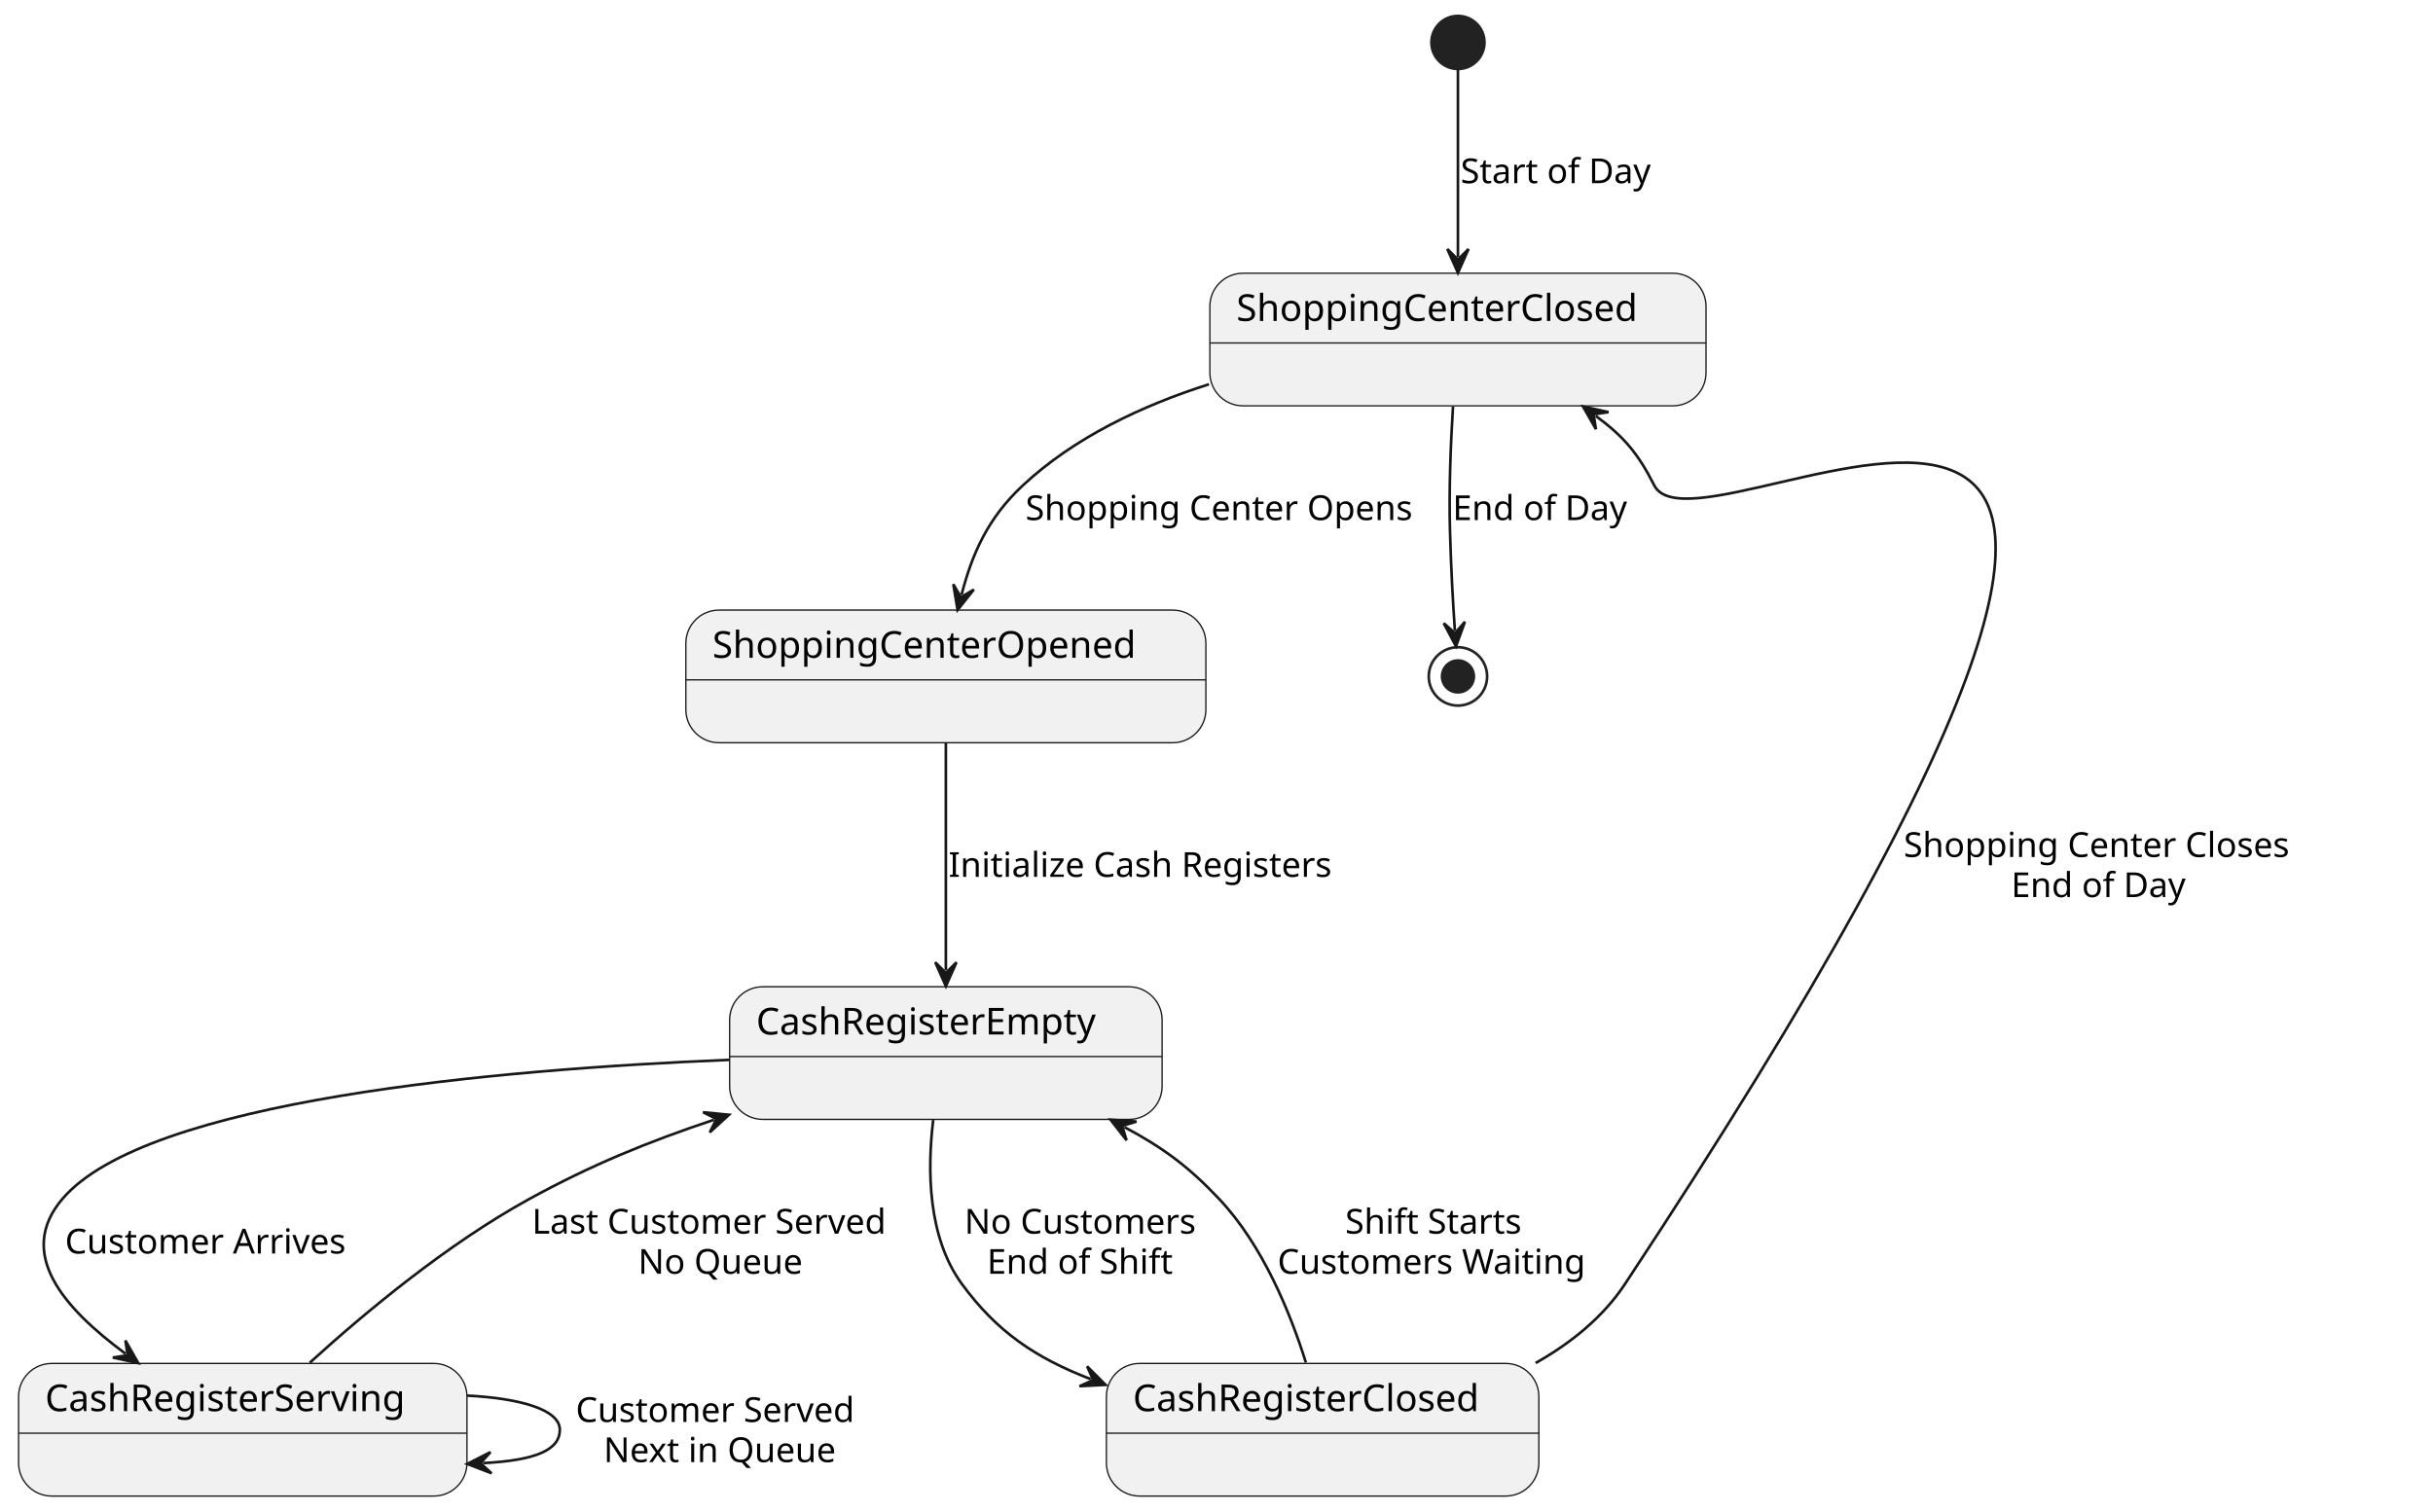
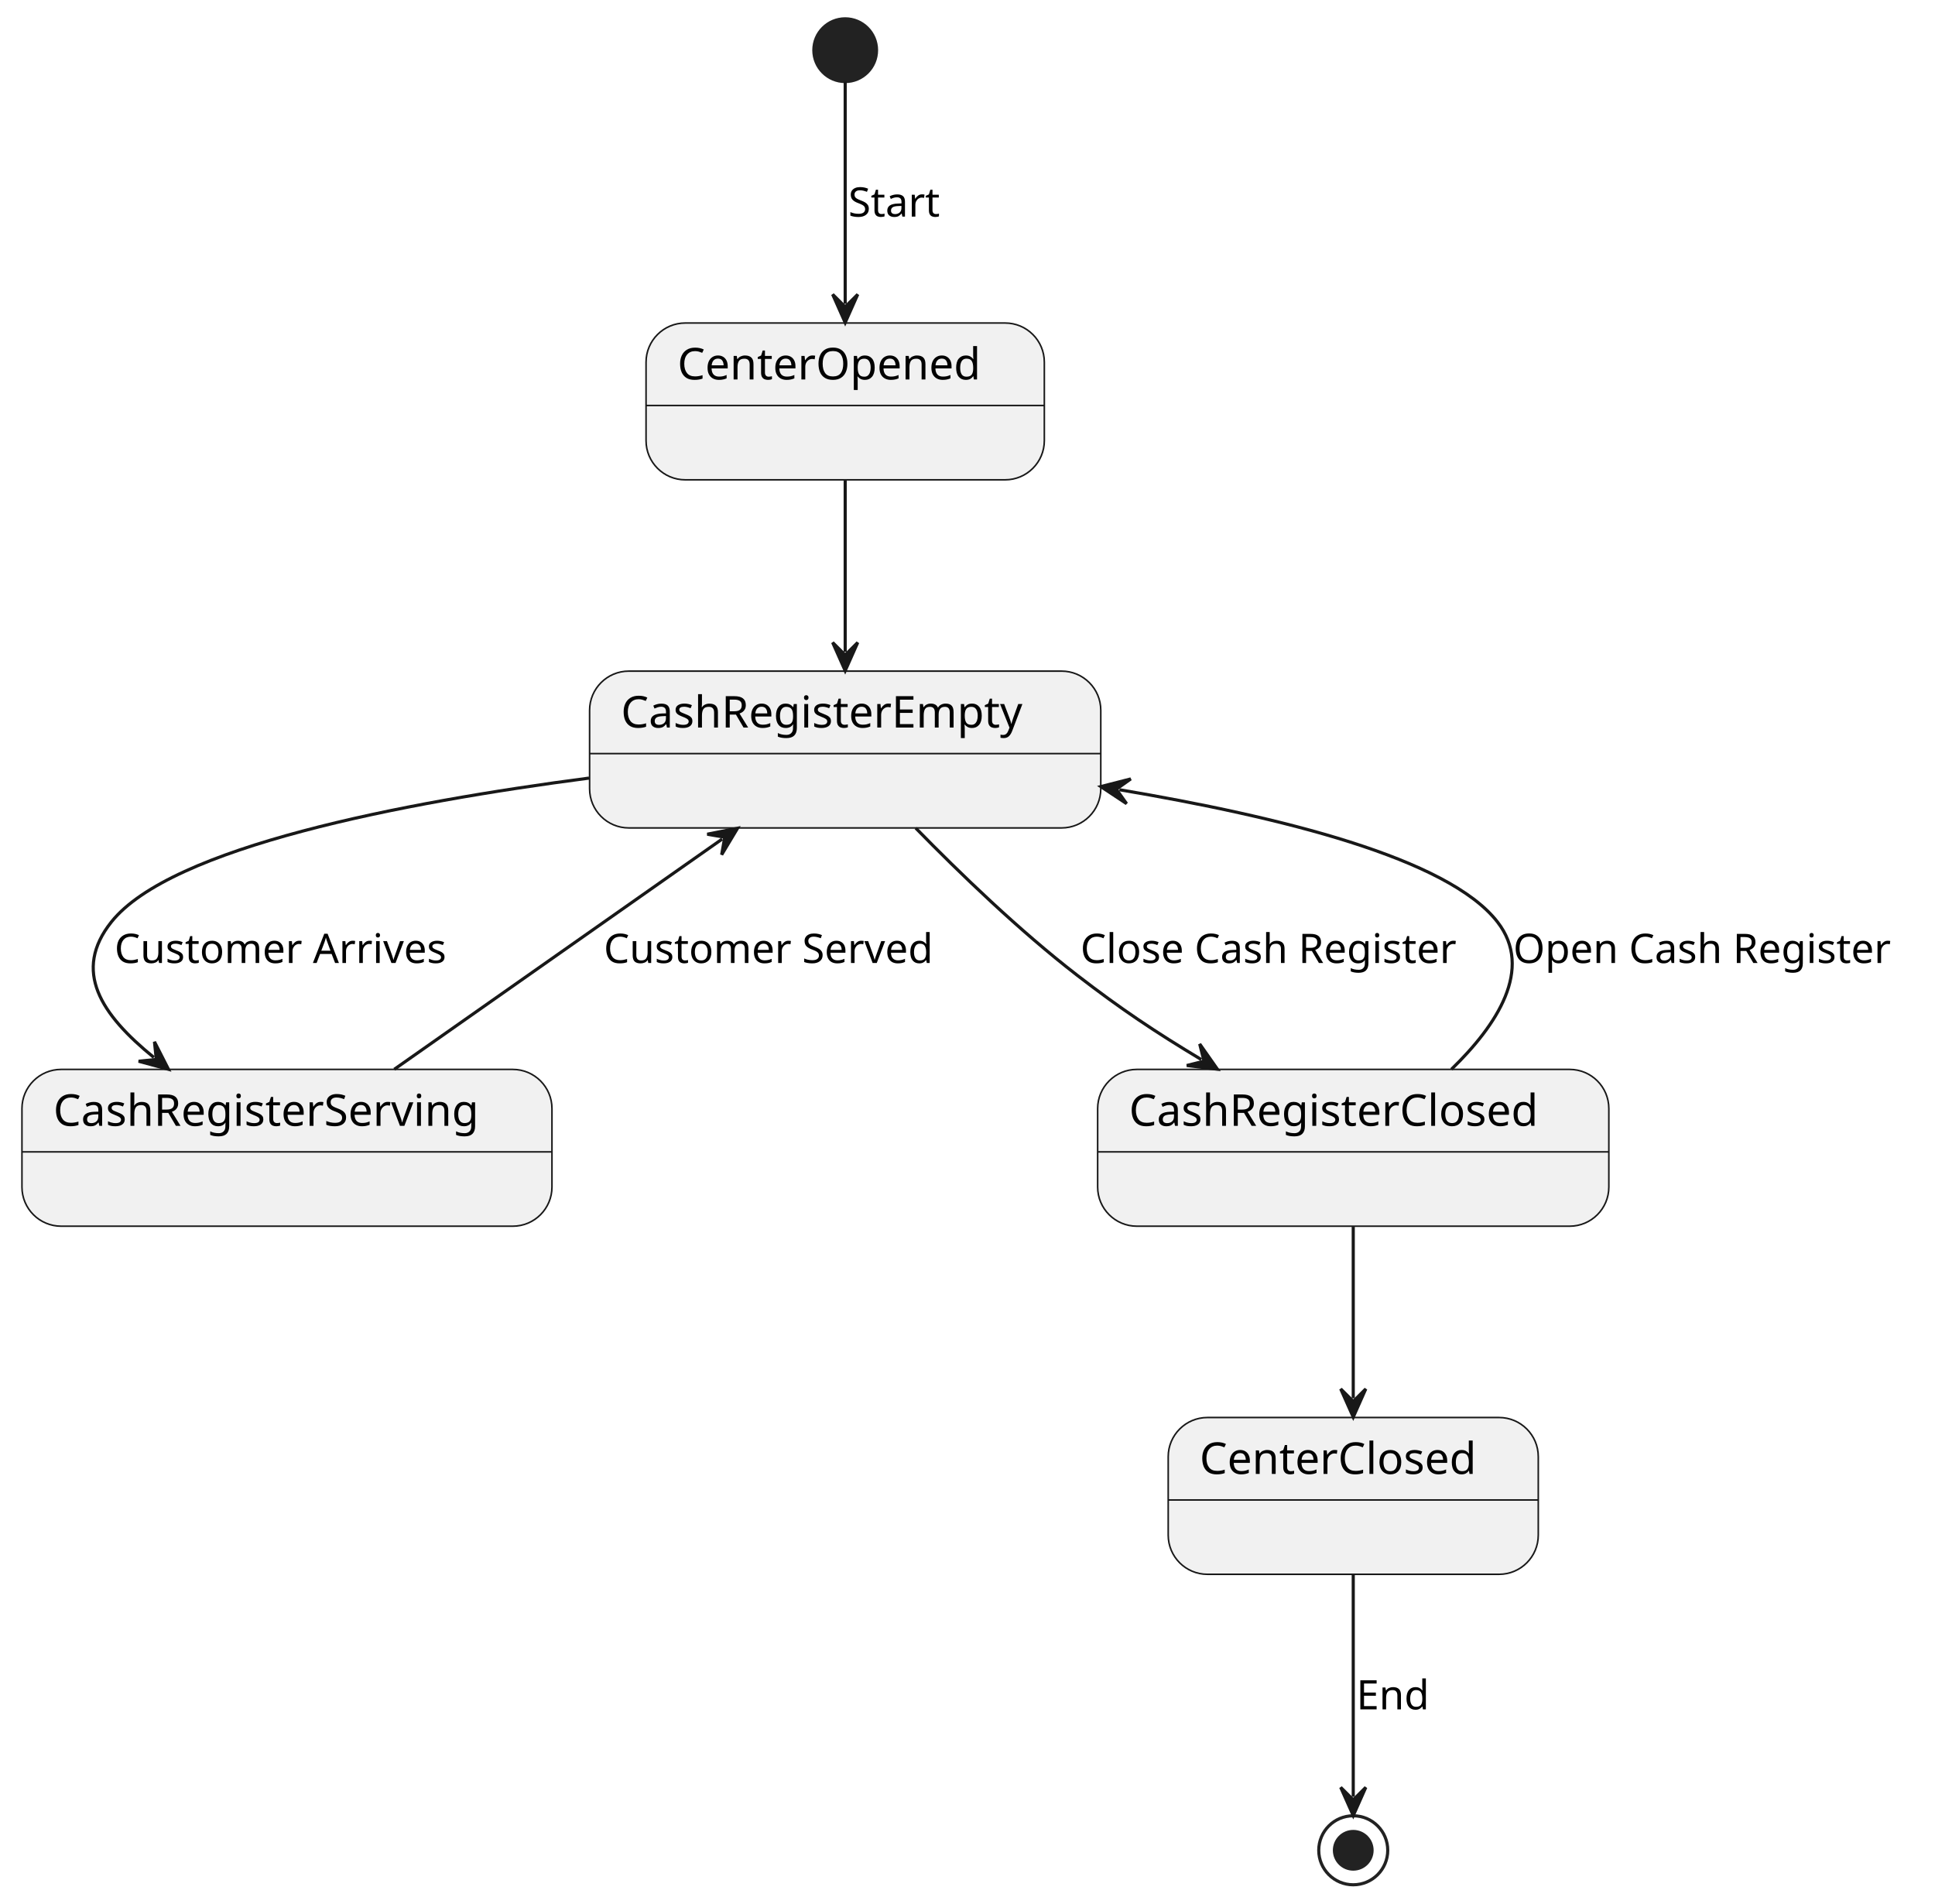
- <svg xmlns="http://www.w3.org/2000/svg" contentStyleType="text/css" height="570px" preserveAspectRatio="none" style="width:917px;height:570px;background:#FFFFFF;" version="1.1" viewBox="0 0 917 570" width="917px" zoomAndPan="magnify">
+ <svg xmlns="http://www.w3.org/2000/svg" contentStyleType="text/css" height="607px" preserveAspectRatio="none" style="width:617px;height:607px;background:#FFFFFF;" version="1.1" viewBox="0 0 617 607" width="617px" zoomAndPan="magnify">
  <defs />
  <g>
-     <ellipse cx="549.5" cy="16" fill="#222222" rx="10" ry="10" style="stroke:#222222;stroke-width:1.0;" />
-     <g id="ShoppingCenterClosed">
-       <rect fill="#F1F1F1" height="50" rx="12.5" ry="12.5" style="stroke:#181818;stroke-width:0.5;" width="187" x="456" y="103" />
-       <line style="stroke:#181818;stroke-width:0.5;" x1="456" x2="643" y1="129.297" y2="129.297" />
-       <text fill="#000000" font-family="sans-serif" font-size="14" lengthAdjust="spacing" textLength="167" x="466" y="120.995">ShoppingCenterClosed</text>
-     </g>
-     <g id="ShoppingCenterOpened">
-       <rect fill="#F1F1F1" height="50" rx="12.5" ry="12.5" style="stroke:#181818;stroke-width:0.5;" width="196" x="258.5" y="230" />
-       <line style="stroke:#181818;stroke-width:0.5;" x1="258.5" x2="454.5" y1="256.297" y2="256.297" />
-       <text fill="#000000" font-family="sans-serif" font-size="14" lengthAdjust="spacing" textLength="176" x="268.5" y="247.995">ShoppingCenterOpened</text>
+     <ellipse cx="269.5" cy="16" fill="#222222" rx="10" ry="10" style="stroke:#222222;stroke-width:1.0;" />
+     <g id="CenterOpened">
+       <rect fill="#F1F1F1" height="50" rx="12.5" ry="12.5" style="stroke:#181818;stroke-width:0.5;" width="127" x="206" y="103" />
+       <line style="stroke:#181818;stroke-width:0.5;" x1="206" x2="333" y1="129.297" y2="129.297" />
+       <text fill="#000000" font-family="sans-serif" font-size="14" lengthAdjust="spacing" textLength="107" x="216" y="120.995">CenterOpened</text>
    </g>
    <g id="CashRegisterEmpty">
-       <rect fill="#F1F1F1" height="50" rx="12.5" ry="12.5" style="stroke:#181818;stroke-width:0.5;" width="163" x="275" y="372" />
-       <line style="stroke:#181818;stroke-width:0.5;" x1="275" x2="438" y1="398.297" y2="398.297" />
-       <text fill="#000000" font-family="sans-serif" font-size="14" lengthAdjust="spacing" textLength="143" x="285" y="389.995">CashRegisterEmpty</text>
+       <rect fill="#F1F1F1" height="50" rx="12.5" ry="12.5" style="stroke:#181818;stroke-width:0.5;" width="163" x="188" y="214" />
+       <line style="stroke:#181818;stroke-width:0.5;" x1="188" x2="351" y1="240.297" y2="240.297" />
+       <text fill="#000000" font-family="sans-serif" font-size="14" lengthAdjust="spacing" textLength="143" x="198" y="231.995">CashRegisterEmpty</text>
    </g>
    <g id="CashRegisterServing">
-       <rect fill="#F1F1F1" height="50" rx="12.5" ry="12.5" style="stroke:#181818;stroke-width:0.5;" width="169" x="7" y="514" />
-       <line style="stroke:#181818;stroke-width:0.5;" x1="7" x2="176" y1="540.297" y2="540.297" />
-       <text fill="#000000" font-family="sans-serif" font-size="14" lengthAdjust="spacing" textLength="149" x="17" y="531.995">CashRegisterServing</text>
+       <rect fill="#F1F1F1" height="50" rx="12.5" ry="12.5" style="stroke:#181818;stroke-width:0.5;" width="169" x="7" y="341" />
+       <line style="stroke:#181818;stroke-width:0.5;" x1="7" x2="176" y1="367.297" y2="367.297" />
+       <text fill="#000000" font-family="sans-serif" font-size="14" lengthAdjust="spacing" textLength="149" x="17" y="358.995">CashRegisterServing</text>
    </g>
    <g id="CashRegisterClosed">
-       <rect fill="#F1F1F1" height="50" rx="12.5" ry="12.5" style="stroke:#181818;stroke-width:0.5;" width="163" x="417" y="514" />
-       <line style="stroke:#181818;stroke-width:0.5;" x1="417" x2="580" y1="540.297" y2="540.297" />
-       <text fill="#000000" font-family="sans-serif" font-size="14" lengthAdjust="spacing" textLength="143" x="427" y="531.995">CashRegisterClosed</text>
+       <rect fill="#F1F1F1" height="50" rx="12.5" ry="12.5" style="stroke:#181818;stroke-width:0.5;" width="163" x="350" y="341" />
+       <line style="stroke:#181818;stroke-width:0.5;" x1="350" x2="513" y1="367.297" y2="367.297" />
+       <text fill="#000000" font-family="sans-serif" font-size="14" lengthAdjust="spacing" textLength="143" x="360" y="358.995">CashRegisterClosed</text>
    </g>
-     <ellipse cx="549.5" cy="255" fill="none" rx="11" ry="11" style="stroke:#222222;stroke-width:1.0;" />
-     <ellipse cx="549.5" cy="255" fill="#222222" rx="6" ry="6" style="stroke:#222222;stroke-width:1.0;" />
-     <g id="link_*start*_ShoppingCenterClosed">
-       <path d="M549.5,26.002 C549.5,42.627 549.5,72.655 549.5,96.873 " fill="none" id="*start*-to-ShoppingCenterClosed" style="stroke:#181818;stroke-width:1.0;" />
-       <polygon fill="#181818" points="549.5,102.873,553.5,93.873,549.5,97.873,545.5,93.873,549.5,102.873" style="stroke:#181818;stroke-width:1.0;" />
-       <text fill="#000000" font-family="sans-serif" font-size="13" lengthAdjust="spacing" textLength="78" x="550.5" y="69.067">Start of Day</text>
+     <g id="CenterClosed">
+       <rect fill="#F1F1F1" height="50" rx="12.5" ry="12.5" style="stroke:#181818;stroke-width:0.5;" width="118" x="372.5" y="452" />
+       <line style="stroke:#181818;stroke-width:0.5;" x1="372.5" x2="490.5" y1="478.297" y2="478.297" />
+       <text fill="#000000" font-family="sans-serif" font-size="14" lengthAdjust="spacing" textLength="98" x="382.5" y="469.995">CenterClosed</text>
    </g>
-     <g id="link_ShoppingCenterClosed_ShoppingCenterOpened">
-       <path d="M455.664,144.863 C430.487,152.869 404.901,164.906 385.5,183 C372.257,195.351 366.409,208.81 362.422,224.158 " fill="none" id="ShoppingCenterClosed-to-ShoppingCenterOpened" style="stroke:#181818;stroke-width:1.0;" />
-       <polygon fill="#181818" points="360.913,229.965,367.047,222.26,362.17,225.126,359.304,220.248,360.913,229.965" style="stroke:#181818;stroke-width:1.0;" />
-       <text fill="#000000" font-family="sans-serif" font-size="13" lengthAdjust="spacing" textLength="151" x="386.5" y="196.067">Shopping Center Opens</text>
+     <ellipse cx="431.5" cy="590" fill="none" rx="11" ry="11" style="stroke:#222222;stroke-width:1.0;" />
+     <ellipse cx="431.5" cy="590" fill="#222222" rx="6" ry="6" style="stroke:#222222;stroke-width:1.0;" />
+     <g id="link_*start*_CenterOpened">
+       <path d="M269.5,26.002 C269.5,42.627 269.5,72.655 269.5,96.873 " fill="none" id="*start*-to-CenterOpened" style="stroke:#181818;stroke-width:1.0;" />
+       <polygon fill="#181818" points="269.5,102.873,273.5,93.873,269.5,97.873,265.5,93.873,269.5,102.873" style="stroke:#181818;stroke-width:1.0;" />
+       <text fill="#000000" font-family="sans-serif" font-size="13" lengthAdjust="spacing" textLength="31" x="270.5" y="69.067">Start</text>
    </g>
-     <g id="link_ShoppingCenterOpened_CashRegisterEmpty">
-       <path d="M356.5,280.067 C356.5,305.71 356.5,340.077 356.5,365.779 " fill="none" id="ShoppingCenterOpened-to-CashRegisterEmpty" style="stroke:#181818;stroke-width:1.0;" />
-       <polygon fill="#181818" points="356.5,371.779,360.5,362.779,356.5,366.779,352.5,362.779,356.5,371.779" style="stroke:#181818;stroke-width:1.0;" />
-       <text fill="#000000" font-family="sans-serif" font-size="13" lengthAdjust="spacing" textLength="151" x="357.5" y="330.567">Initialize Cash Registers</text>
+     <g id="link_CenterOpened_CashRegisterEmpty">
+       <path d="M269.5,153.191 C269.5,171.254 269.5,189.83 269.5,207.877 " fill="none" id="CenterOpened-to-CashRegisterEmpty" style="stroke:#181818;stroke-width:1.0;" />
+       <polygon fill="#181818" points="269.5,213.877,273.5,204.877,269.5,208.877,265.5,204.877,269.5,213.877" style="stroke:#181818;stroke-width:1.0;" />
    </g>
    <g id="link_CashRegisterEmpty_CashRegisterServing">
-       <path d="M274.837,399.553 C186.85,403.158 55.145,414.81 23.5,452 C6.108,472.44 23.676,492.889 47.306,510.338 " fill="none" id="CashRegisterEmpty-to-CashRegisterServing" style="stroke:#181818;stroke-width:1.0;" />
-       <polygon fill="#181818" points="52.133,513.902,47.269,505.338,48.111,510.932,42.517,511.774,52.133,513.902" style="stroke:#181818;stroke-width:1.0;" />
-       <text fill="#000000" font-family="sans-serif" font-size="13" lengthAdjust="spacing" textLength="112" x="24.5" y="472.567">Customer Arrives</text>
+       <path d="M187.818,248.109 C128.145,255.919 54.48,270.141 35.5,294 C23.088,309.603 32.117,323.415 49.06,337.186 " fill="none" id="CashRegisterEmpty-to-CashRegisterServing" style="stroke:#181818;stroke-width:1.0;" />
+       <polygon fill="#181818" points="53.717,340.97,49.255,332.19,49.837,337.817,44.21,338.398,53.717,340.97" style="stroke:#181818;stroke-width:1.0;" />
+       <text fill="#000000" font-family="sans-serif" font-size="13" lengthAdjust="spacing" textLength="112" x="36.5" y="307.067">Customer Arrives</text>
    </g>
    <g id="link_CashRegisterServing_CashRegisterEmpty">
-       <path d="M116.766,513.722 C137.586,494.79 168.611,468.95 199.5,452 C222.874,439.174 244.163,430.465 269.091,422.148 " fill="none" id="CashRegisterServing-to-CashRegisterEmpty" style="stroke:#181818;stroke-width:1.0;" />
-       <polygon fill="#181818" points="274.783,420.249,264.98,419.303,270.04,421.832,267.512,426.892,274.783,420.249" style="stroke:#181818;stroke-width:1.0;" />
-       <text fill="#000000" font-family="sans-serif" font-size="13" lengthAdjust="spacing" textLength="143" x="200.5" y="465.067">Last Customer Served</text>
-       <text fill="#000000" font-family="sans-serif" font-size="13" lengthAdjust="spacing" textLength="63" x="240.5" y="480.2">No Queue</text>
-     </g>
-     <g id="link_CashRegisterServing_CashRegisterServing">
-       <path d="M176.081,526.12 C196.157,527.153 211,531.446 211,539 C211,546.554 202.149,550.539 182.073,551.571 " fill="none" id="CashRegisterServing-to-CashRegisterServing" style="stroke:#181818;stroke-width:1.0;" />
-       <polygon fill="#181818" points="176.081,551.88,185.275,555.412,181.074,551.623,184.864,547.423,176.081,551.88" style="stroke:#181818;stroke-width:1.0;" />
-       <text fill="#000000" font-family="sans-serif" font-size="13" lengthAdjust="spacing" textLength="112" x="217" y="536.067">Customer Served</text>
-       <text fill="#000000" font-family="sans-serif" font-size="13" lengthAdjust="spacing" textLength="91" x="227.5" y="551.2">Next in Queue</text>
+       <path d="M125.715,340.973 C157.201,318.861 198.75,289.684 230.27,267.549 " fill="none" id="CashRegisterServing-to-CashRegisterEmpty" style="stroke:#181818;stroke-width:1.0;" />
+       <polygon fill="#181818" points="235.18,264.101,225.516,266,231.088,266.974,230.113,272.547,235.18,264.101" style="stroke:#181818;stroke-width:1.0;" />
+       <text fill="#000000" font-family="sans-serif" font-size="13" lengthAdjust="spacing" textLength="112" x="192.5" y="307.067">Customer Served</text>
    </g>
    <g id="link_CashRegisterEmpty_CashRegisterClosed">
-       <path d="M351.729,422.218 C349.466,440.868 349.604,466.359 362.5,484 C375.693,502.048 390.286,511.915 411.108,519.92 " fill="none" id="CashRegisterEmpty-to-CashRegisterClosed" style="stroke:#181818;stroke-width:1.0;" />
-       <polygon fill="#181818" points="416.708,522.073,409.743,515.11,412.041,520.279,406.872,522.577,416.708,522.073" style="stroke:#181818;stroke-width:1.0;" />
-       <text fill="#000000" font-family="sans-serif" font-size="13" lengthAdjust="spacing" textLength="91" x="363.5" y="465.067">No Customers</text>
-       <text fill="#000000" font-family="sans-serif" font-size="13" lengthAdjust="spacing" textLength="74" x="372" y="480.2">End of Shift</text>
+       <path d="M291.996,264.056 C306.095,278.487 325.04,296.745 343.5,311 C357.404,321.736 368.413,329.079 383.058,337.865 " fill="none" id="CashRegisterEmpty-to-CashRegisterClosed" style="stroke:#181818;stroke-width:1.0;" />
+       <polygon fill="#181818" points="388.203,340.951,382.543,332.891,383.915,338.379,378.428,339.752,388.203,340.951" style="stroke:#181818;stroke-width:1.0;" />
+       <text fill="#000000" font-family="sans-serif" font-size="13" lengthAdjust="spacing" textLength="128" x="344.5" y="307.067">Close Cash Register</text>
    </g>
    <g id="link_CashRegisterClosed_CashRegisterEmpty">
-       <path d="M492.189,513.649 C486.308,494.926 475.935,469.401 459.5,452 C448.063,439.89 438.594,432.801 423.837,424.928 " fill="none" id="CashRegisterClosed-to-CashRegisterEmpty" style="stroke:#181818;stroke-width:1.0;" />
-       <polygon fill="#181818" points="418.543,422.103,424.6,429.869,422.954,424.457,428.366,422.811,418.543,422.103" style="stroke:#181818;stroke-width:1.0;" />
-       <text fill="#000000" font-family="sans-serif" font-size="13" lengthAdjust="spacing" textLength="71" x="507" y="465.067">Shift Starts</text>
-       <text fill="#000000" font-family="sans-serif" font-size="13" lengthAdjust="spacing" textLength="122" x="481.5" y="480.2">Customers Waiting</text>
+       <path d="M462.79,340.981 C477.322,326.898 489.092,308.986 477.5,294 C461.721,273.601 408.239,260.486 356.936,251.817 " fill="none" id="CashRegisterClosed-to-CashRegisterEmpty" style="stroke:#181818;stroke-width:1.0;" />
+       <polygon fill="#181818" points="351.02,250.817,359.228,256.261,355.95,251.65,360.561,248.372,351.02,250.817" style="stroke:#181818;stroke-width:1.0;" />
+       <text fill="#000000" font-family="sans-serif" font-size="13" lengthAdjust="spacing" textLength="127" x="482.5" y="307.067">Open Cash Register</text>
    </g>
-     <g id="link_CashRegisterClosed_ShoppingCenterClosed">
-       <path d="M578.791,513.84 C592.054,506.345 604.174,496.61 612.5,484 C910.462,32.734 641.77,218.949 623.5,183 C617.447,171.09 612.229,164.742 601.46,156.805 " fill="none" id="CashRegisterClosed-to-ShoppingCenterClosed" style="stroke:#181818;stroke-width:1.0;" />
-       <polygon fill="#181818" points="596.63,153.245,601.502,161.805,600.655,156.212,606.248,155.365,596.63,153.245" style="stroke:#181818;stroke-width:1.0;" />
-       <text fill="#000000" font-family="sans-serif" font-size="13" lengthAdjust="spacing" textLength="152" x="717.5" y="323.067">Shopping Center Closes</text>
-       <text fill="#000000" font-family="sans-serif" font-size="13" lengthAdjust="spacing" textLength="71" x="758" y="338.2">End of Day</text>
+     <g id="link_CashRegisterClosed_CenterClosed">
+       <path d="M431.5,391.191 C431.5,409.254 431.5,427.83 431.5,445.877 " fill="none" id="CashRegisterClosed-to-CenterClosed" style="stroke:#181818;stroke-width:1.0;" />
+       <polygon fill="#181818" points="431.5,451.877,435.5,442.877,431.5,446.877,427.5,442.877,431.5,451.877" style="stroke:#181818;stroke-width:1.0;" />
    </g>
-     <g id="link_ShoppingCenterClosed_*end*">
-       <path d="M547.631,153.311 C546.789,167.018 546.069,184.461 546.5,200 C546.922,215.205 547.602,226.805 548.345,237.669 " fill="none" id="ShoppingCenterClosed-to-*end*" style="stroke:#181818;stroke-width:1.0;" />
-       <polygon fill="#181818" points="548.754,243.655,552.131,234.403,548.413,238.667,544.149,234.949,548.754,243.655" style="stroke:#181818;stroke-width:1.0;" />
-       <text fill="#000000" font-family="sans-serif" font-size="13" lengthAdjust="spacing" textLength="71" x="547.5" y="196.067">End of Day</text>
+     <g id="link_CenterClosed_*end*">
+       <path d="M431.5,502.085 C431.5,526.06 431.5,555.695 431.5,572.935 " fill="none" id="CenterClosed-to-*end*" style="stroke:#181818;stroke-width:1.0;" />
+       <polygon fill="#181818" points="431.5,578.935,435.5,569.935,431.5,573.935,427.5,569.935,431.5,578.935" style="stroke:#181818;stroke-width:1.0;" />
+       <text fill="#000000" font-family="sans-serif" font-size="13" lengthAdjust="spacing" textLength="24" x="432.5" y="545.067">End</text>
    </g>
  </g>
</svg>
